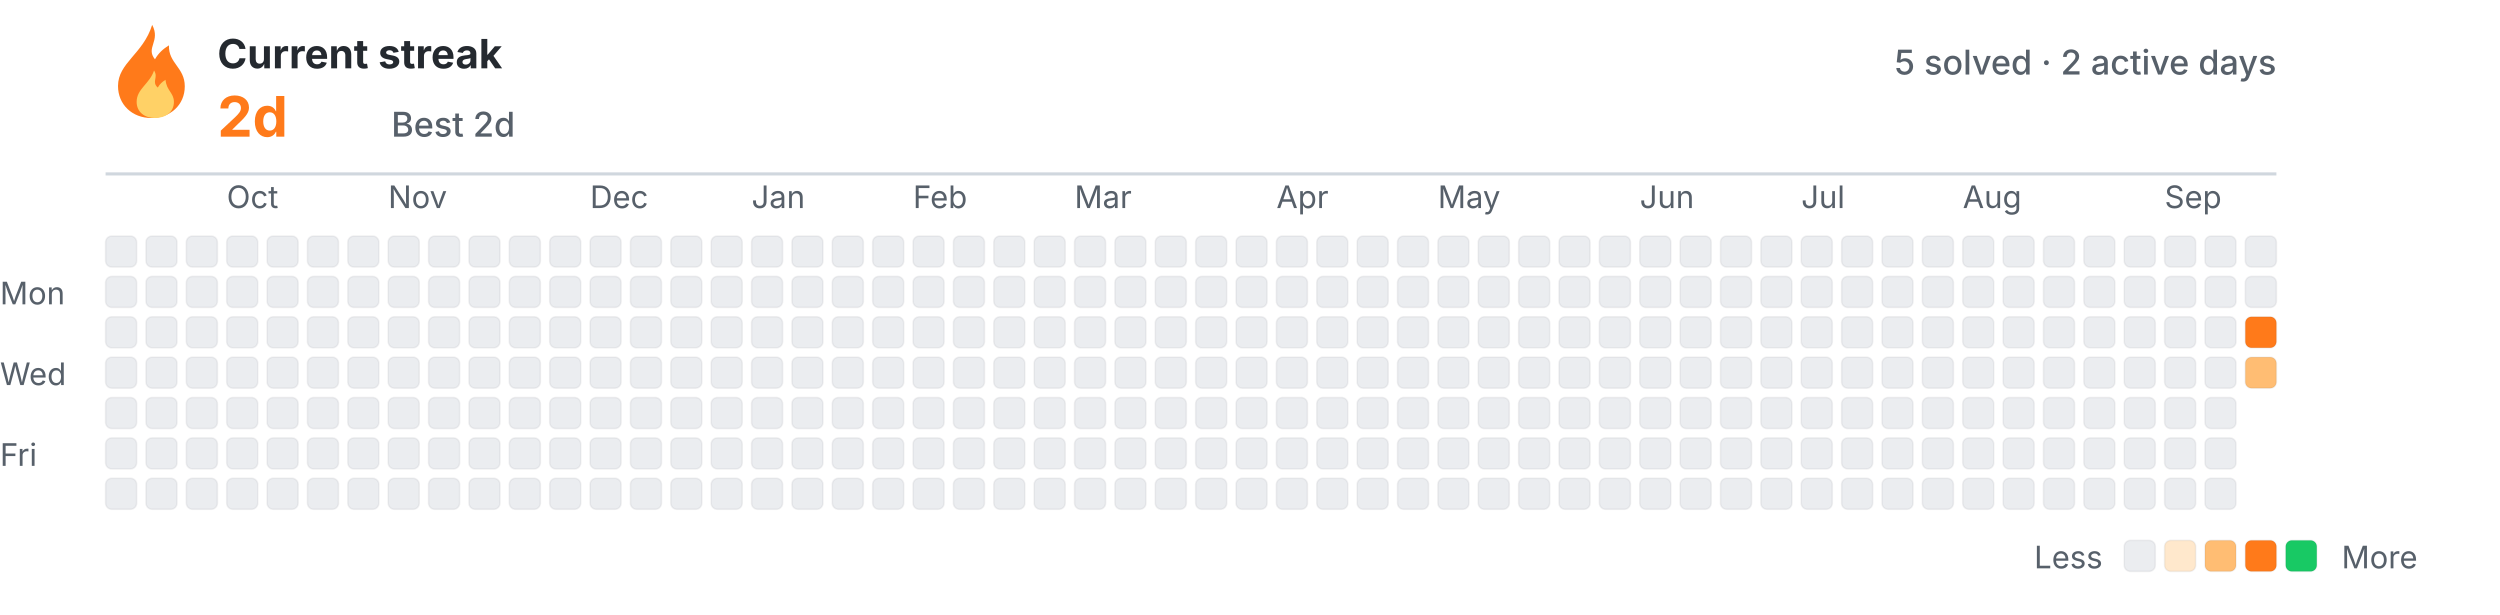
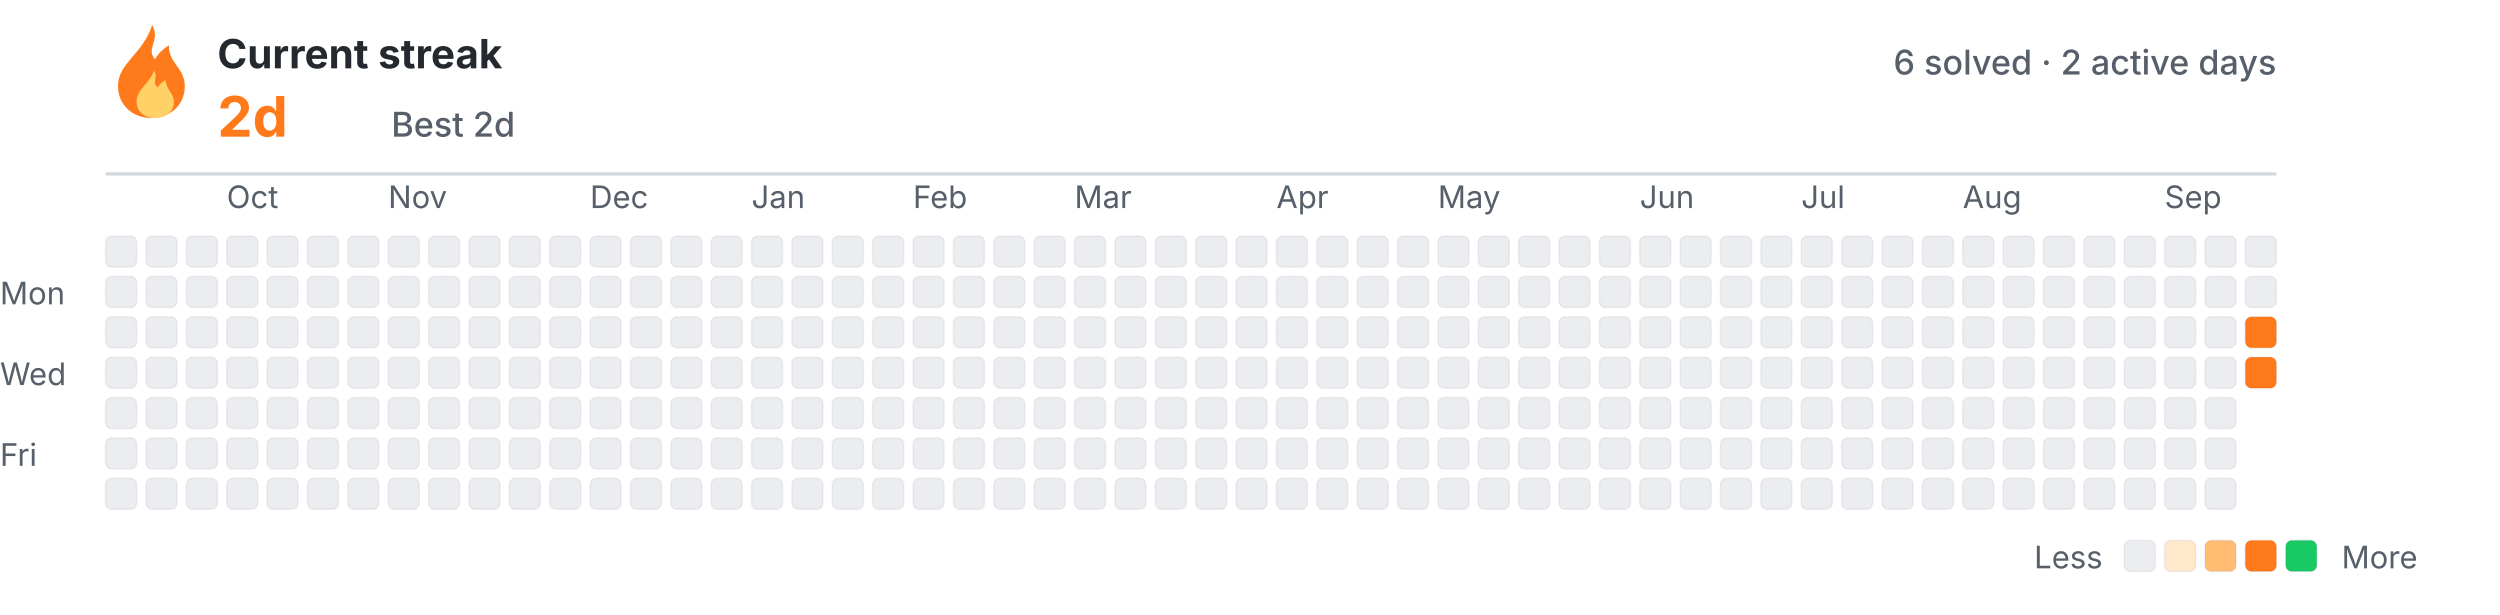
<svg xmlns="http://www.w3.org/2000/svg" width="805" height="198" viewBox="0 0 805 198" role="img" aria-labelledby="title desc">
  <style>
:root{color-scheme:light dark}
.label{font:10px -apple-system,BlinkMacSystemFont,"Segoe UI",sans-serif;fill:#57606a}
.metric{font:650 13px -apple-system,BlinkMacSystemFont,"Segoe UI",sans-serif;fill:#24292f}
.metric-strong{font:750 18px -apple-system,BlinkMacSystemFont,"Segoe UI",sans-serif;fill:#ff7a1a}
.metric-muted{font:550 11px -apple-system,BlinkMacSystemFont,"Segoe UI",sans-serif;fill:#57606a}
.flame{fill:#ff7a1a}
.spark{fill:#ffd166}
.rule{stroke:#d0d7de;stroke-width:1}
.cell{shape-rendering:geometricPrecision;stroke:rgba(27,31,36,.06);stroke-width:.5}
.level-0{fill:#ebedf0}.level-1{fill:#ffe8cc}.level-2{fill:#ffbd73}.level-3{fill:#ff7a1a}.level-4{fill:#18c964}
@media (prefers-color-scheme:dark){.label,.metric-muted{fill:#8b949e}.metric{fill:#f0f6fc}.rule{stroke:#30363d}.cell{stroke:rgba(240,246,252,.06)}.level-0{fill:#161b22}.level-1{fill:#3a2414}.level-2{fill:#7a3d12}.level-3{fill:#ff7a1a}.level-4{fill:#2fd46f}}
</style>
  <g transform="translate(34,8)">
    <path class="flame" d="M15 0c2.8 5.3-2.2 7.3.9 11.1 1.1-2 2.7-3.4 4.5-4.5-.2 5.8 5.1 7.1 5.1 13.2 0 6-4.7 10.2-10.8 10.2S4 25.7 4 19.7C4 12.2 12.1 9.4 15 0Z" />
    <path class="spark" d="M15.6 14.7c1.5 2.3-.9 3.6 1.2 5.5.6-1.1 1.5-1.9 2.5-2.5.3 3.5 2.7 4.2 2.7 7.1 0 3.4-2.8 5.2-6.1 5.2s-5.9-1.9-5.9-5.2c0-4.2 4.2-5.8 5.6-10.1Z" />
    <text x="36" y="14" class="metric">Current streak</text>
    <text x="36" y="36" class="metric-strong">2d</text>
    <text x="92" y="36" class="metric-muted">Best 2d</text>
  </g>
-   <text x="733" y="24" class="metric-muted" text-anchor="end">5 solved · 2 active days</text>
+   <text x="733" y="24" class="metric-muted" text-anchor="end">6 solved · 2 active days</text>
  <line x1="34" y1="56" x2="733" y2="56" class="rule" />
  <text x="73" y="67" class="label">Oct</text>
  <text x="125" y="67" class="label">Nov</text>
  <text x="190" y="67" class="label">Dec</text>
  <text x="242" y="67" class="label">Jan</text>
  <text x="294" y="67" class="label">Feb</text>
  <text x="346" y="67" class="label">Mar</text>
  <text x="411" y="67" class="label">Apr</text>
  <text x="463" y="67" class="label">May</text>
  <text x="528" y="67" class="label">Jun</text>
  <text x="580" y="67" class="label">Jul</text>
  <text x="632" y="67" class="label">Aug</text>
  <text x="697" y="67" class="label">Sep</text>
  <text x="0" y="98" class="label">Mon</text>
  <text x="0" y="124" class="label">Wed</text>
  <text x="0" y="150" class="label">Fri</text>
  <rect x="34" y="76" width="10" height="10" rx="2" class="cell level-0" />
  <rect x="34" y="89" width="10" height="10" rx="2" class="cell level-0" />
  <rect x="34" y="102" width="10" height="10" rx="2" class="cell level-0" />
  <rect x="34" y="115" width="10" height="10" rx="2" class="cell level-0" />
  <rect x="34" y="128" width="10" height="10" rx="2" class="cell level-0" />
  <rect x="34" y="141" width="10" height="10" rx="2" class="cell level-0" />
  <rect x="34" y="154" width="10" height="10" rx="2" class="cell level-0" />
  <rect x="47" y="76" width="10" height="10" rx="2" class="cell level-0" />
  <rect x="47" y="89" width="10" height="10" rx="2" class="cell level-0" />
  <rect x="47" y="102" width="10" height="10" rx="2" class="cell level-0" />
  <rect x="47" y="115" width="10" height="10" rx="2" class="cell level-0" />
  <rect x="47" y="128" width="10" height="10" rx="2" class="cell level-0" />
  <rect x="47" y="141" width="10" height="10" rx="2" class="cell level-0" />
  <rect x="47" y="154" width="10" height="10" rx="2" class="cell level-0" />
  <rect x="60" y="76" width="10" height="10" rx="2" class="cell level-0" />
  <rect x="60" y="89" width="10" height="10" rx="2" class="cell level-0" />
  <rect x="60" y="102" width="10" height="10" rx="2" class="cell level-0" />
  <rect x="60" y="115" width="10" height="10" rx="2" class="cell level-0" />
  <rect x="60" y="128" width="10" height="10" rx="2" class="cell level-0" />
  <rect x="60" y="141" width="10" height="10" rx="2" class="cell level-0" />
  <rect x="60" y="154" width="10" height="10" rx="2" class="cell level-0" />
  <rect x="73" y="76" width="10" height="10" rx="2" class="cell level-0" />
  <rect x="73" y="89" width="10" height="10" rx="2" class="cell level-0" />
  <rect x="73" y="102" width="10" height="10" rx="2" class="cell level-0" />
  <rect x="73" y="115" width="10" height="10" rx="2" class="cell level-0" />
  <rect x="73" y="128" width="10" height="10" rx="2" class="cell level-0" />
  <rect x="73" y="141" width="10" height="10" rx="2" class="cell level-0" />
  <rect x="73" y="154" width="10" height="10" rx="2" class="cell level-0" />
  <rect x="86" y="76" width="10" height="10" rx="2" class="cell level-0" />
  <rect x="86" y="89" width="10" height="10" rx="2" class="cell level-0" />
  <rect x="86" y="102" width="10" height="10" rx="2" class="cell level-0" />
  <rect x="86" y="115" width="10" height="10" rx="2" class="cell level-0" />
  <rect x="86" y="128" width="10" height="10" rx="2" class="cell level-0" />
  <rect x="86" y="141" width="10" height="10" rx="2" class="cell level-0" />
  <rect x="86" y="154" width="10" height="10" rx="2" class="cell level-0" />
  <rect x="99" y="76" width="10" height="10" rx="2" class="cell level-0" />
  <rect x="99" y="89" width="10" height="10" rx="2" class="cell level-0" />
  <rect x="99" y="102" width="10" height="10" rx="2" class="cell level-0" />
  <rect x="99" y="115" width="10" height="10" rx="2" class="cell level-0" />
  <rect x="99" y="128" width="10" height="10" rx="2" class="cell level-0" />
  <rect x="99" y="141" width="10" height="10" rx="2" class="cell level-0" />
  <rect x="99" y="154" width="10" height="10" rx="2" class="cell level-0" />
  <rect x="112" y="76" width="10" height="10" rx="2" class="cell level-0" />
  <rect x="112" y="89" width="10" height="10" rx="2" class="cell level-0" />
  <rect x="112" y="102" width="10" height="10" rx="2" class="cell level-0" />
  <rect x="112" y="115" width="10" height="10" rx="2" class="cell level-0" />
  <rect x="112" y="128" width="10" height="10" rx="2" class="cell level-0" />
  <rect x="112" y="141" width="10" height="10" rx="2" class="cell level-0" />
  <rect x="112" y="154" width="10" height="10" rx="2" class="cell level-0" />
  <rect x="125" y="76" width="10" height="10" rx="2" class="cell level-0" />
  <rect x="125" y="89" width="10" height="10" rx="2" class="cell level-0" />
  <rect x="125" y="102" width="10" height="10" rx="2" class="cell level-0" />
  <rect x="125" y="115" width="10" height="10" rx="2" class="cell level-0" />
  <rect x="125" y="128" width="10" height="10" rx="2" class="cell level-0" />
  <rect x="125" y="141" width="10" height="10" rx="2" class="cell level-0" />
  <rect x="125" y="154" width="10" height="10" rx="2" class="cell level-0" />
  <rect x="138" y="76" width="10" height="10" rx="2" class="cell level-0" />
  <rect x="138" y="89" width="10" height="10" rx="2" class="cell level-0" />
  <rect x="138" y="102" width="10" height="10" rx="2" class="cell level-0" />
  <rect x="138" y="115" width="10" height="10" rx="2" class="cell level-0" />
  <rect x="138" y="128" width="10" height="10" rx="2" class="cell level-0" />
  <rect x="138" y="141" width="10" height="10" rx="2" class="cell level-0" />
  <rect x="138" y="154" width="10" height="10" rx="2" class="cell level-0" />
  <rect x="151" y="76" width="10" height="10" rx="2" class="cell level-0" />
  <rect x="151" y="89" width="10" height="10" rx="2" class="cell level-0" />
  <rect x="151" y="102" width="10" height="10" rx="2" class="cell level-0" />
  <rect x="151" y="115" width="10" height="10" rx="2" class="cell level-0" />
  <rect x="151" y="128" width="10" height="10" rx="2" class="cell level-0" />
  <rect x="151" y="141" width="10" height="10" rx="2" class="cell level-0" />
  <rect x="151" y="154" width="10" height="10" rx="2" class="cell level-0" />
  <rect x="164" y="76" width="10" height="10" rx="2" class="cell level-0" />
  <rect x="164" y="89" width="10" height="10" rx="2" class="cell level-0" />
  <rect x="164" y="102" width="10" height="10" rx="2" class="cell level-0" />
  <rect x="164" y="115" width="10" height="10" rx="2" class="cell level-0" />
  <rect x="164" y="128" width="10" height="10" rx="2" class="cell level-0" />
  <rect x="164" y="141" width="10" height="10" rx="2" class="cell level-0" />
  <rect x="164" y="154" width="10" height="10" rx="2" class="cell level-0" />
  <rect x="177" y="76" width="10" height="10" rx="2" class="cell level-0" />
  <rect x="177" y="89" width="10" height="10" rx="2" class="cell level-0" />
  <rect x="177" y="102" width="10" height="10" rx="2" class="cell level-0" />
  <rect x="177" y="115" width="10" height="10" rx="2" class="cell level-0" />
  <rect x="177" y="128" width="10" height="10" rx="2" class="cell level-0" />
  <rect x="177" y="141" width="10" height="10" rx="2" class="cell level-0" />
  <rect x="177" y="154" width="10" height="10" rx="2" class="cell level-0" />
  <rect x="190" y="76" width="10" height="10" rx="2" class="cell level-0" />
  <rect x="190" y="89" width="10" height="10" rx="2" class="cell level-0" />
  <rect x="190" y="102" width="10" height="10" rx="2" class="cell level-0" />
  <rect x="190" y="115" width="10" height="10" rx="2" class="cell level-0" />
  <rect x="190" y="128" width="10" height="10" rx="2" class="cell level-0" />
  <rect x="190" y="141" width="10" height="10" rx="2" class="cell level-0" />
  <rect x="190" y="154" width="10" height="10" rx="2" class="cell level-0" />
  <rect x="203" y="76" width="10" height="10" rx="2" class="cell level-0" />
  <rect x="203" y="89" width="10" height="10" rx="2" class="cell level-0" />
  <rect x="203" y="102" width="10" height="10" rx="2" class="cell level-0" />
  <rect x="203" y="115" width="10" height="10" rx="2" class="cell level-0" />
  <rect x="203" y="128" width="10" height="10" rx="2" class="cell level-0" />
  <rect x="203" y="141" width="10" height="10" rx="2" class="cell level-0" />
  <rect x="203" y="154" width="10" height="10" rx="2" class="cell level-0" />
  <rect x="216" y="76" width="10" height="10" rx="2" class="cell level-0" />
  <rect x="216" y="89" width="10" height="10" rx="2" class="cell level-0" />
  <rect x="216" y="102" width="10" height="10" rx="2" class="cell level-0" />
  <rect x="216" y="115" width="10" height="10" rx="2" class="cell level-0" />
  <rect x="216" y="128" width="10" height="10" rx="2" class="cell level-0" />
  <rect x="216" y="141" width="10" height="10" rx="2" class="cell level-0" />
  <rect x="216" y="154" width="10" height="10" rx="2" class="cell level-0" />
  <rect x="229" y="76" width="10" height="10" rx="2" class="cell level-0" />
  <rect x="229" y="89" width="10" height="10" rx="2" class="cell level-0" />
  <rect x="229" y="102" width="10" height="10" rx="2" class="cell level-0" />
  <rect x="229" y="115" width="10" height="10" rx="2" class="cell level-0" />
  <rect x="229" y="128" width="10" height="10" rx="2" class="cell level-0" />
  <rect x="229" y="141" width="10" height="10" rx="2" class="cell level-0" />
  <rect x="229" y="154" width="10" height="10" rx="2" class="cell level-0" />
  <rect x="242" y="76" width="10" height="10" rx="2" class="cell level-0" />
  <rect x="242" y="89" width="10" height="10" rx="2" class="cell level-0" />
  <rect x="242" y="102" width="10" height="10" rx="2" class="cell level-0" />
  <rect x="242" y="115" width="10" height="10" rx="2" class="cell level-0" />
  <rect x="242" y="128" width="10" height="10" rx="2" class="cell level-0" />
  <rect x="242" y="141" width="10" height="10" rx="2" class="cell level-0" />
  <rect x="242" y="154" width="10" height="10" rx="2" class="cell level-0" />
  <rect x="255" y="76" width="10" height="10" rx="2" class="cell level-0" />
  <rect x="255" y="89" width="10" height="10" rx="2" class="cell level-0" />
  <rect x="255" y="102" width="10" height="10" rx="2" class="cell level-0" />
  <rect x="255" y="115" width="10" height="10" rx="2" class="cell level-0" />
  <rect x="255" y="128" width="10" height="10" rx="2" class="cell level-0" />
  <rect x="255" y="141" width="10" height="10" rx="2" class="cell level-0" />
  <rect x="255" y="154" width="10" height="10" rx="2" class="cell level-0" />
  <rect x="268" y="76" width="10" height="10" rx="2" class="cell level-0" />
  <rect x="268" y="89" width="10" height="10" rx="2" class="cell level-0" />
  <rect x="268" y="102" width="10" height="10" rx="2" class="cell level-0" />
  <rect x="268" y="115" width="10" height="10" rx="2" class="cell level-0" />
  <rect x="268" y="128" width="10" height="10" rx="2" class="cell level-0" />
  <rect x="268" y="141" width="10" height="10" rx="2" class="cell level-0" />
  <rect x="268" y="154" width="10" height="10" rx="2" class="cell level-0" />
  <rect x="281" y="76" width="10" height="10" rx="2" class="cell level-0" />
  <rect x="281" y="89" width="10" height="10" rx="2" class="cell level-0" />
  <rect x="281" y="102" width="10" height="10" rx="2" class="cell level-0" />
  <rect x="281" y="115" width="10" height="10" rx="2" class="cell level-0" />
  <rect x="281" y="128" width="10" height="10" rx="2" class="cell level-0" />
  <rect x="281" y="141" width="10" height="10" rx="2" class="cell level-0" />
  <rect x="281" y="154" width="10" height="10" rx="2" class="cell level-0" />
  <rect x="294" y="76" width="10" height="10" rx="2" class="cell level-0" />
  <rect x="294" y="89" width="10" height="10" rx="2" class="cell level-0" />
  <rect x="294" y="102" width="10" height="10" rx="2" class="cell level-0" />
  <rect x="294" y="115" width="10" height="10" rx="2" class="cell level-0" />
  <rect x="294" y="128" width="10" height="10" rx="2" class="cell level-0" />
  <rect x="294" y="141" width="10" height="10" rx="2" class="cell level-0" />
  <rect x="294" y="154" width="10" height="10" rx="2" class="cell level-0" />
  <rect x="307" y="76" width="10" height="10" rx="2" class="cell level-0" />
  <rect x="307" y="89" width="10" height="10" rx="2" class="cell level-0" />
  <rect x="307" y="102" width="10" height="10" rx="2" class="cell level-0" />
  <rect x="307" y="115" width="10" height="10" rx="2" class="cell level-0" />
  <rect x="307" y="128" width="10" height="10" rx="2" class="cell level-0" />
  <rect x="307" y="141" width="10" height="10" rx="2" class="cell level-0" />
  <rect x="307" y="154" width="10" height="10" rx="2" class="cell level-0" />
  <rect x="320" y="76" width="10" height="10" rx="2" class="cell level-0" />
  <rect x="320" y="89" width="10" height="10" rx="2" class="cell level-0" />
  <rect x="320" y="102" width="10" height="10" rx="2" class="cell level-0" />
  <rect x="320" y="115" width="10" height="10" rx="2" class="cell level-0" />
  <rect x="320" y="128" width="10" height="10" rx="2" class="cell level-0" />
  <rect x="320" y="141" width="10" height="10" rx="2" class="cell level-0" />
  <rect x="320" y="154" width="10" height="10" rx="2" class="cell level-0" />
  <rect x="333" y="76" width="10" height="10" rx="2" class="cell level-0" />
  <rect x="333" y="89" width="10" height="10" rx="2" class="cell level-0" />
  <rect x="333" y="102" width="10" height="10" rx="2" class="cell level-0" />
  <rect x="333" y="115" width="10" height="10" rx="2" class="cell level-0" />
  <rect x="333" y="128" width="10" height="10" rx="2" class="cell level-0" />
  <rect x="333" y="141" width="10" height="10" rx="2" class="cell level-0" />
  <rect x="333" y="154" width="10" height="10" rx="2" class="cell level-0" />
  <rect x="346" y="76" width="10" height="10" rx="2" class="cell level-0" />
  <rect x="346" y="89" width="10" height="10" rx="2" class="cell level-0" />
  <rect x="346" y="102" width="10" height="10" rx="2" class="cell level-0" />
  <rect x="346" y="115" width="10" height="10" rx="2" class="cell level-0" />
  <rect x="346" y="128" width="10" height="10" rx="2" class="cell level-0" />
  <rect x="346" y="141" width="10" height="10" rx="2" class="cell level-0" />
  <rect x="346" y="154" width="10" height="10" rx="2" class="cell level-0" />
  <rect x="359" y="76" width="10" height="10" rx="2" class="cell level-0" />
  <rect x="359" y="89" width="10" height="10" rx="2" class="cell level-0" />
  <rect x="359" y="102" width="10" height="10" rx="2" class="cell level-0" />
  <rect x="359" y="115" width="10" height="10" rx="2" class="cell level-0" />
  <rect x="359" y="128" width="10" height="10" rx="2" class="cell level-0" />
  <rect x="359" y="141" width="10" height="10" rx="2" class="cell level-0" />
  <rect x="359" y="154" width="10" height="10" rx="2" class="cell level-0" />
  <rect x="372" y="76" width="10" height="10" rx="2" class="cell level-0" />
  <rect x="372" y="89" width="10" height="10" rx="2" class="cell level-0" />
  <rect x="372" y="102" width="10" height="10" rx="2" class="cell level-0" />
  <rect x="372" y="115" width="10" height="10" rx="2" class="cell level-0" />
  <rect x="372" y="128" width="10" height="10" rx="2" class="cell level-0" />
  <rect x="372" y="141" width="10" height="10" rx="2" class="cell level-0" />
  <rect x="372" y="154" width="10" height="10" rx="2" class="cell level-0" />
  <rect x="385" y="76" width="10" height="10" rx="2" class="cell level-0" />
  <rect x="385" y="89" width="10" height="10" rx="2" class="cell level-0" />
  <rect x="385" y="102" width="10" height="10" rx="2" class="cell level-0" />
  <rect x="385" y="115" width="10" height="10" rx="2" class="cell level-0" />
  <rect x="385" y="128" width="10" height="10" rx="2" class="cell level-0" />
  <rect x="385" y="141" width="10" height="10" rx="2" class="cell level-0" />
  <rect x="385" y="154" width="10" height="10" rx="2" class="cell level-0" />
  <rect x="398" y="76" width="10" height="10" rx="2" class="cell level-0" />
  <rect x="398" y="89" width="10" height="10" rx="2" class="cell level-0" />
  <rect x="398" y="102" width="10" height="10" rx="2" class="cell level-0" />
  <rect x="398" y="115" width="10" height="10" rx="2" class="cell level-0" />
  <rect x="398" y="128" width="10" height="10" rx="2" class="cell level-0" />
  <rect x="398" y="141" width="10" height="10" rx="2" class="cell level-0" />
  <rect x="398" y="154" width="10" height="10" rx="2" class="cell level-0" />
  <rect x="411" y="76" width="10" height="10" rx="2" class="cell level-0" />
  <rect x="411" y="89" width="10" height="10" rx="2" class="cell level-0" />
  <rect x="411" y="102" width="10" height="10" rx="2" class="cell level-0" />
  <rect x="411" y="115" width="10" height="10" rx="2" class="cell level-0" />
  <rect x="411" y="128" width="10" height="10" rx="2" class="cell level-0" />
  <rect x="411" y="141" width="10" height="10" rx="2" class="cell level-0" />
  <rect x="411" y="154" width="10" height="10" rx="2" class="cell level-0" />
  <rect x="424" y="76" width="10" height="10" rx="2" class="cell level-0" />
  <rect x="424" y="89" width="10" height="10" rx="2" class="cell level-0" />
  <rect x="424" y="102" width="10" height="10" rx="2" class="cell level-0" />
  <rect x="424" y="115" width="10" height="10" rx="2" class="cell level-0" />
  <rect x="424" y="128" width="10" height="10" rx="2" class="cell level-0" />
  <rect x="424" y="141" width="10" height="10" rx="2" class="cell level-0" />
  <rect x="424" y="154" width="10" height="10" rx="2" class="cell level-0" />
  <rect x="437" y="76" width="10" height="10" rx="2" class="cell level-0" />
  <rect x="437" y="89" width="10" height="10" rx="2" class="cell level-0" />
  <rect x="437" y="102" width="10" height="10" rx="2" class="cell level-0" />
  <rect x="437" y="115" width="10" height="10" rx="2" class="cell level-0" />
  <rect x="437" y="128" width="10" height="10" rx="2" class="cell level-0" />
  <rect x="437" y="141" width="10" height="10" rx="2" class="cell level-0" />
  <rect x="437" y="154" width="10" height="10" rx="2" class="cell level-0" />
  <rect x="450" y="76" width="10" height="10" rx="2" class="cell level-0" />
  <rect x="450" y="89" width="10" height="10" rx="2" class="cell level-0" />
  <rect x="450" y="102" width="10" height="10" rx="2" class="cell level-0" />
  <rect x="450" y="115" width="10" height="10" rx="2" class="cell level-0" />
  <rect x="450" y="128" width="10" height="10" rx="2" class="cell level-0" />
  <rect x="450" y="141" width="10" height="10" rx="2" class="cell level-0" />
  <rect x="450" y="154" width="10" height="10" rx="2" class="cell level-0" />
  <rect x="463" y="76" width="10" height="10" rx="2" class="cell level-0" />
  <rect x="463" y="89" width="10" height="10" rx="2" class="cell level-0" />
  <rect x="463" y="102" width="10" height="10" rx="2" class="cell level-0" />
  <rect x="463" y="115" width="10" height="10" rx="2" class="cell level-0" />
  <rect x="463" y="128" width="10" height="10" rx="2" class="cell level-0" />
  <rect x="463" y="141" width="10" height="10" rx="2" class="cell level-0" />
  <rect x="463" y="154" width="10" height="10" rx="2" class="cell level-0" />
  <rect x="476" y="76" width="10" height="10" rx="2" class="cell level-0" />
  <rect x="476" y="89" width="10" height="10" rx="2" class="cell level-0" />
  <rect x="476" y="102" width="10" height="10" rx="2" class="cell level-0" />
  <rect x="476" y="115" width="10" height="10" rx="2" class="cell level-0" />
  <rect x="476" y="128" width="10" height="10" rx="2" class="cell level-0" />
  <rect x="476" y="141" width="10" height="10" rx="2" class="cell level-0" />
  <rect x="476" y="154" width="10" height="10" rx="2" class="cell level-0" />
  <rect x="489" y="76" width="10" height="10" rx="2" class="cell level-0" />
  <rect x="489" y="89" width="10" height="10" rx="2" class="cell level-0" />
  <rect x="489" y="102" width="10" height="10" rx="2" class="cell level-0" />
  <rect x="489" y="115" width="10" height="10" rx="2" class="cell level-0" />
  <rect x="489" y="128" width="10" height="10" rx="2" class="cell level-0" />
  <rect x="489" y="141" width="10" height="10" rx="2" class="cell level-0" />
  <rect x="489" y="154" width="10" height="10" rx="2" class="cell level-0" />
  <rect x="502" y="76" width="10" height="10" rx="2" class="cell level-0" />
  <rect x="502" y="89" width="10" height="10" rx="2" class="cell level-0" />
  <rect x="502" y="102" width="10" height="10" rx="2" class="cell level-0" />
  <rect x="502" y="115" width="10" height="10" rx="2" class="cell level-0" />
  <rect x="502" y="128" width="10" height="10" rx="2" class="cell level-0" />
  <rect x="502" y="141" width="10" height="10" rx="2" class="cell level-0" />
  <rect x="502" y="154" width="10" height="10" rx="2" class="cell level-0" />
  <rect x="515" y="76" width="10" height="10" rx="2" class="cell level-0" />
  <rect x="515" y="89" width="10" height="10" rx="2" class="cell level-0" />
  <rect x="515" y="102" width="10" height="10" rx="2" class="cell level-0" />
  <rect x="515" y="115" width="10" height="10" rx="2" class="cell level-0" />
  <rect x="515" y="128" width="10" height="10" rx="2" class="cell level-0" />
  <rect x="515" y="141" width="10" height="10" rx="2" class="cell level-0" />
  <rect x="515" y="154" width="10" height="10" rx="2" class="cell level-0" />
  <rect x="528" y="76" width="10" height="10" rx="2" class="cell level-0" />
  <rect x="528" y="89" width="10" height="10" rx="2" class="cell level-0" />
  <rect x="528" y="102" width="10" height="10" rx="2" class="cell level-0" />
  <rect x="528" y="115" width="10" height="10" rx="2" class="cell level-0" />
  <rect x="528" y="128" width="10" height="10" rx="2" class="cell level-0" />
  <rect x="528" y="141" width="10" height="10" rx="2" class="cell level-0" />
  <rect x="528" y="154" width="10" height="10" rx="2" class="cell level-0" />
  <rect x="541" y="76" width="10" height="10" rx="2" class="cell level-0" />
  <rect x="541" y="89" width="10" height="10" rx="2" class="cell level-0" />
  <rect x="541" y="102" width="10" height="10" rx="2" class="cell level-0" />
  <rect x="541" y="115" width="10" height="10" rx="2" class="cell level-0" />
  <rect x="541" y="128" width="10" height="10" rx="2" class="cell level-0" />
  <rect x="541" y="141" width="10" height="10" rx="2" class="cell level-0" />
  <rect x="541" y="154" width="10" height="10" rx="2" class="cell level-0" />
  <rect x="554" y="76" width="10" height="10" rx="2" class="cell level-0" />
  <rect x="554" y="89" width="10" height="10" rx="2" class="cell level-0" />
  <rect x="554" y="102" width="10" height="10" rx="2" class="cell level-0" />
  <rect x="554" y="115" width="10" height="10" rx="2" class="cell level-0" />
  <rect x="554" y="128" width="10" height="10" rx="2" class="cell level-0" />
  <rect x="554" y="141" width="10" height="10" rx="2" class="cell level-0" />
  <rect x="554" y="154" width="10" height="10" rx="2" class="cell level-0" />
  <rect x="567" y="76" width="10" height="10" rx="2" class="cell level-0" />
  <rect x="567" y="89" width="10" height="10" rx="2" class="cell level-0" />
  <rect x="567" y="102" width="10" height="10" rx="2" class="cell level-0" />
  <rect x="567" y="115" width="10" height="10" rx="2" class="cell level-0" />
  <rect x="567" y="128" width="10" height="10" rx="2" class="cell level-0" />
  <rect x="567" y="141" width="10" height="10" rx="2" class="cell level-0" />
  <rect x="567" y="154" width="10" height="10" rx="2" class="cell level-0" />
  <rect x="580" y="76" width="10" height="10" rx="2" class="cell level-0" />
  <rect x="580" y="89" width="10" height="10" rx="2" class="cell level-0" />
  <rect x="580" y="102" width="10" height="10" rx="2" class="cell level-0" />
  <rect x="580" y="115" width="10" height="10" rx="2" class="cell level-0" />
  <rect x="580" y="128" width="10" height="10" rx="2" class="cell level-0" />
  <rect x="580" y="141" width="10" height="10" rx="2" class="cell level-0" />
  <rect x="580" y="154" width="10" height="10" rx="2" class="cell level-0" />
  <rect x="593" y="76" width="10" height="10" rx="2" class="cell level-0" />
  <rect x="593" y="89" width="10" height="10" rx="2" class="cell level-0" />
  <rect x="593" y="102" width="10" height="10" rx="2" class="cell level-0" />
  <rect x="593" y="115" width="10" height="10" rx="2" class="cell level-0" />
  <rect x="593" y="128" width="10" height="10" rx="2" class="cell level-0" />
  <rect x="593" y="141" width="10" height="10" rx="2" class="cell level-0" />
  <rect x="593" y="154" width="10" height="10" rx="2" class="cell level-0" />
  <rect x="606" y="76" width="10" height="10" rx="2" class="cell level-0" />
  <rect x="606" y="89" width="10" height="10" rx="2" class="cell level-0" />
  <rect x="606" y="102" width="10" height="10" rx="2" class="cell level-0" />
  <rect x="606" y="115" width="10" height="10" rx="2" class="cell level-0" />
  <rect x="606" y="128" width="10" height="10" rx="2" class="cell level-0" />
  <rect x="606" y="141" width="10" height="10" rx="2" class="cell level-0" />
  <rect x="606" y="154" width="10" height="10" rx="2" class="cell level-0" />
  <rect x="619" y="76" width="10" height="10" rx="2" class="cell level-0" />
  <rect x="619" y="89" width="10" height="10" rx="2" class="cell level-0" />
  <rect x="619" y="102" width="10" height="10" rx="2" class="cell level-0" />
  <rect x="619" y="115" width="10" height="10" rx="2" class="cell level-0" />
  <rect x="619" y="128" width="10" height="10" rx="2" class="cell level-0" />
  <rect x="619" y="141" width="10" height="10" rx="2" class="cell level-0" />
  <rect x="619" y="154" width="10" height="10" rx="2" class="cell level-0" />
  <rect x="632" y="76" width="10" height="10" rx="2" class="cell level-0" />
  <rect x="632" y="89" width="10" height="10" rx="2" class="cell level-0" />
  <rect x="632" y="102" width="10" height="10" rx="2" class="cell level-0" />
  <rect x="632" y="115" width="10" height="10" rx="2" class="cell level-0" />
  <rect x="632" y="128" width="10" height="10" rx="2" class="cell level-0" />
  <rect x="632" y="141" width="10" height="10" rx="2" class="cell level-0" />
  <rect x="632" y="154" width="10" height="10" rx="2" class="cell level-0" />
  <rect x="645" y="76" width="10" height="10" rx="2" class="cell level-0" />
  <rect x="645" y="89" width="10" height="10" rx="2" class="cell level-0" />
  <rect x="645" y="102" width="10" height="10" rx="2" class="cell level-0" />
  <rect x="645" y="115" width="10" height="10" rx="2" class="cell level-0" />
  <rect x="645" y="128" width="10" height="10" rx="2" class="cell level-0" />
  <rect x="645" y="141" width="10" height="10" rx="2" class="cell level-0" />
  <rect x="645" y="154" width="10" height="10" rx="2" class="cell level-0" />
  <rect x="658" y="76" width="10" height="10" rx="2" class="cell level-0" />
  <rect x="658" y="89" width="10" height="10" rx="2" class="cell level-0" />
  <rect x="658" y="102" width="10" height="10" rx="2" class="cell level-0" />
  <rect x="658" y="115" width="10" height="10" rx="2" class="cell level-0" />
  <rect x="658" y="128" width="10" height="10" rx="2" class="cell level-0" />
  <rect x="658" y="141" width="10" height="10" rx="2" class="cell level-0" />
  <rect x="658" y="154" width="10" height="10" rx="2" class="cell level-0" />
  <rect x="671" y="76" width="10" height="10" rx="2" class="cell level-0" />
  <rect x="671" y="89" width="10" height="10" rx="2" class="cell level-0" />
  <rect x="671" y="102" width="10" height="10" rx="2" class="cell level-0" />
  <rect x="671" y="115" width="10" height="10" rx="2" class="cell level-0" />
  <rect x="671" y="128" width="10" height="10" rx="2" class="cell level-0" />
  <rect x="671" y="141" width="10" height="10" rx="2" class="cell level-0" />
  <rect x="671" y="154" width="10" height="10" rx="2" class="cell level-0" />
  <rect x="684" y="76" width="10" height="10" rx="2" class="cell level-0" />
  <rect x="684" y="89" width="10" height="10" rx="2" class="cell level-0" />
  <rect x="684" y="102" width="10" height="10" rx="2" class="cell level-0" />
  <rect x="684" y="115" width="10" height="10" rx="2" class="cell level-0" />
  <rect x="684" y="128" width="10" height="10" rx="2" class="cell level-0" />
  <rect x="684" y="141" width="10" height="10" rx="2" class="cell level-0" />
  <rect x="684" y="154" width="10" height="10" rx="2" class="cell level-0" />
  <rect x="697" y="76" width="10" height="10" rx="2" class="cell level-0" />
  <rect x="697" y="89" width="10" height="10" rx="2" class="cell level-0" />
  <rect x="697" y="102" width="10" height="10" rx="2" class="cell level-0" />
  <rect x="697" y="115" width="10" height="10" rx="2" class="cell level-0" />
  <rect x="697" y="128" width="10" height="10" rx="2" class="cell level-0" />
  <rect x="697" y="141" width="10" height="10" rx="2" class="cell level-0" />
  <rect x="697" y="154" width="10" height="10" rx="2" class="cell level-0" />
  <rect x="710" y="76" width="10" height="10" rx="2" class="cell level-0" />
  <rect x="710" y="89" width="10" height="10" rx="2" class="cell level-0" />
  <rect x="710" y="102" width="10" height="10" rx="2" class="cell level-0" />
  <rect x="710" y="115" width="10" height="10" rx="2" class="cell level-0" />
  <rect x="710" y="128" width="10" height="10" rx="2" class="cell level-0" />
  <rect x="710" y="141" width="10" height="10" rx="2" class="cell level-0" />
  <rect x="710" y="154" width="10" height="10" rx="2" class="cell level-0" />
  <rect x="723" y="76" width="10" height="10" rx="2" class="cell level-0" />
  <rect x="723" y="89" width="10" height="10" rx="2" class="cell level-0" />
  <rect x="723" y="102" width="10" height="10" rx="2" class="cell level-3" />
-   <rect x="723" y="115" width="10" height="10" rx="2" class="cell level-2" />
+   <rect x="723" y="115" width="10" height="10" rx="2" class="cell level-3" />
  <text x="655" y="183" class="label">Less</text>
  <rect x="684" y="174" width="10" height="10" rx="2" class="cell level-0" />
  <rect x="697" y="174" width="10" height="10" rx="2" class="cell level-1" />
  <rect x="710" y="174" width="10" height="10" rx="2" class="cell level-2" />
  <rect x="723" y="174" width="10" height="10" rx="2" class="cell level-3" />
  <rect x="736" y="174" width="10" height="10" rx="2" class="cell level-4" />
  <text x="754" y="183" class="label">More</text>
</svg>
